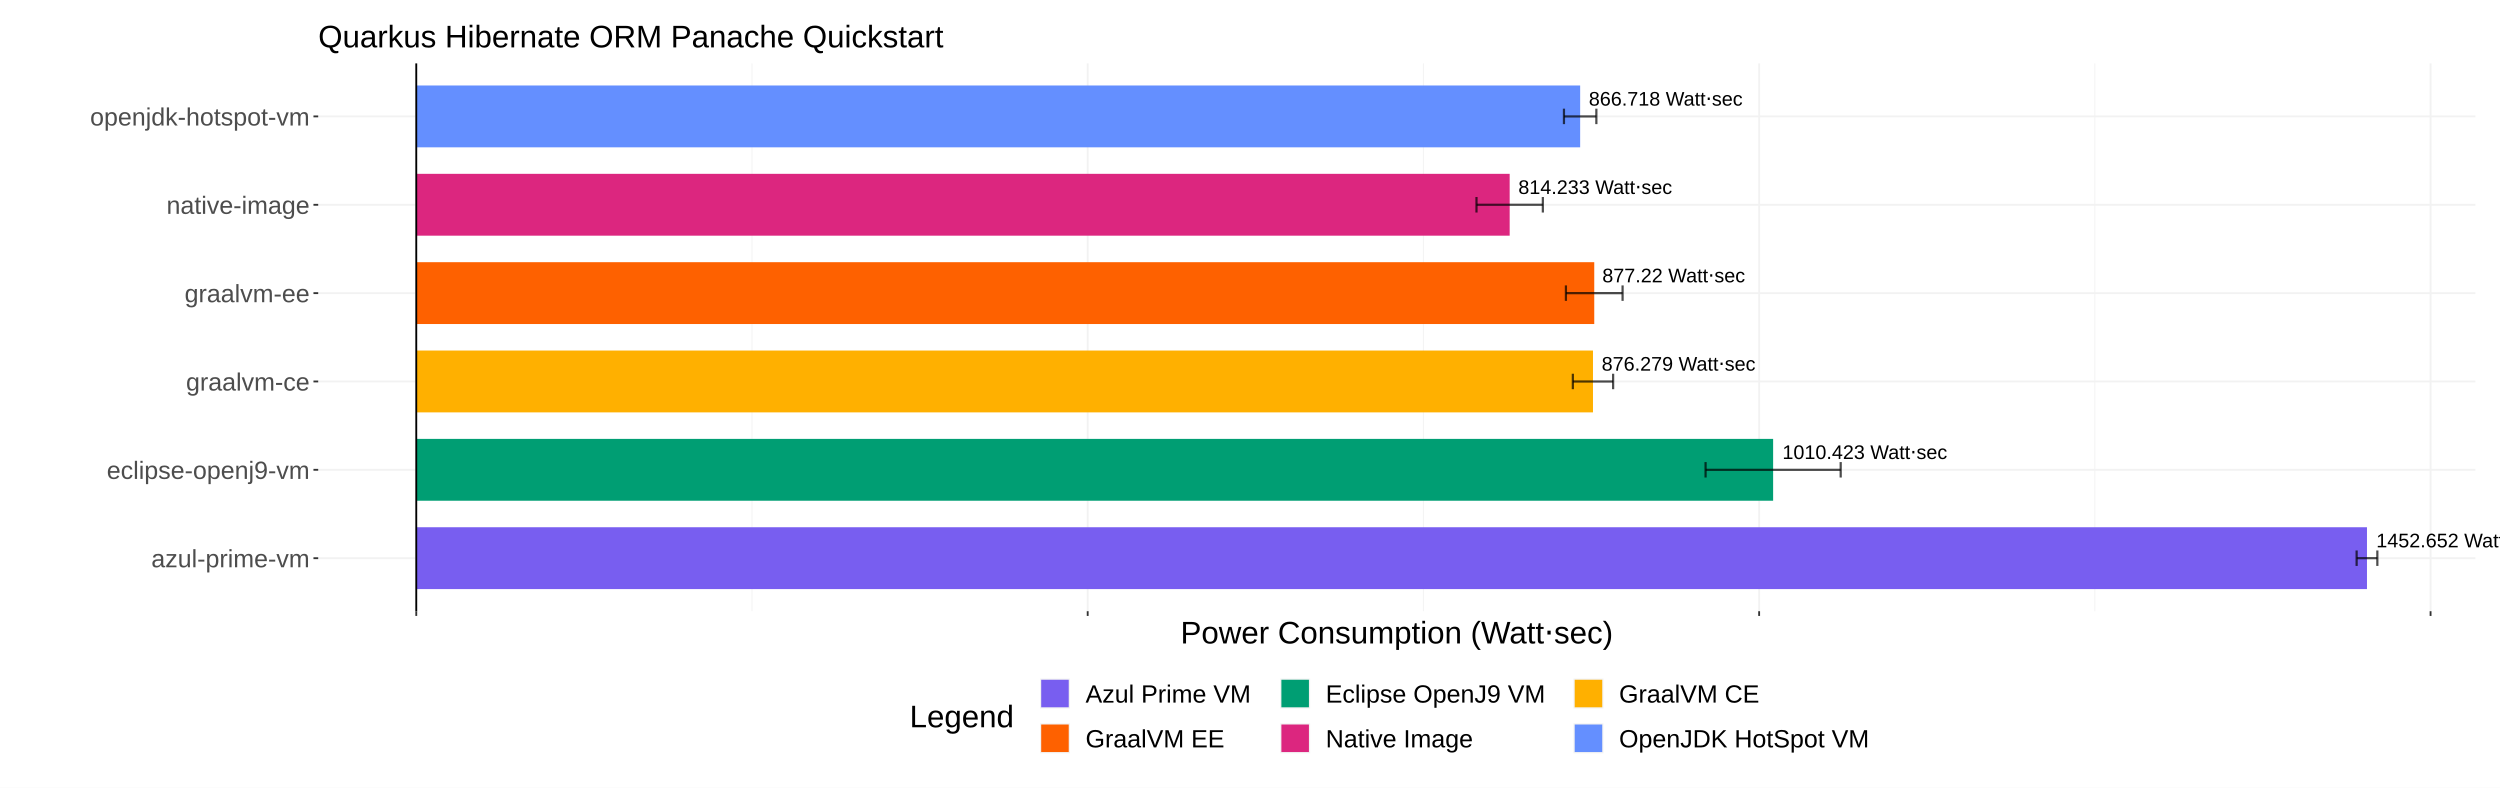
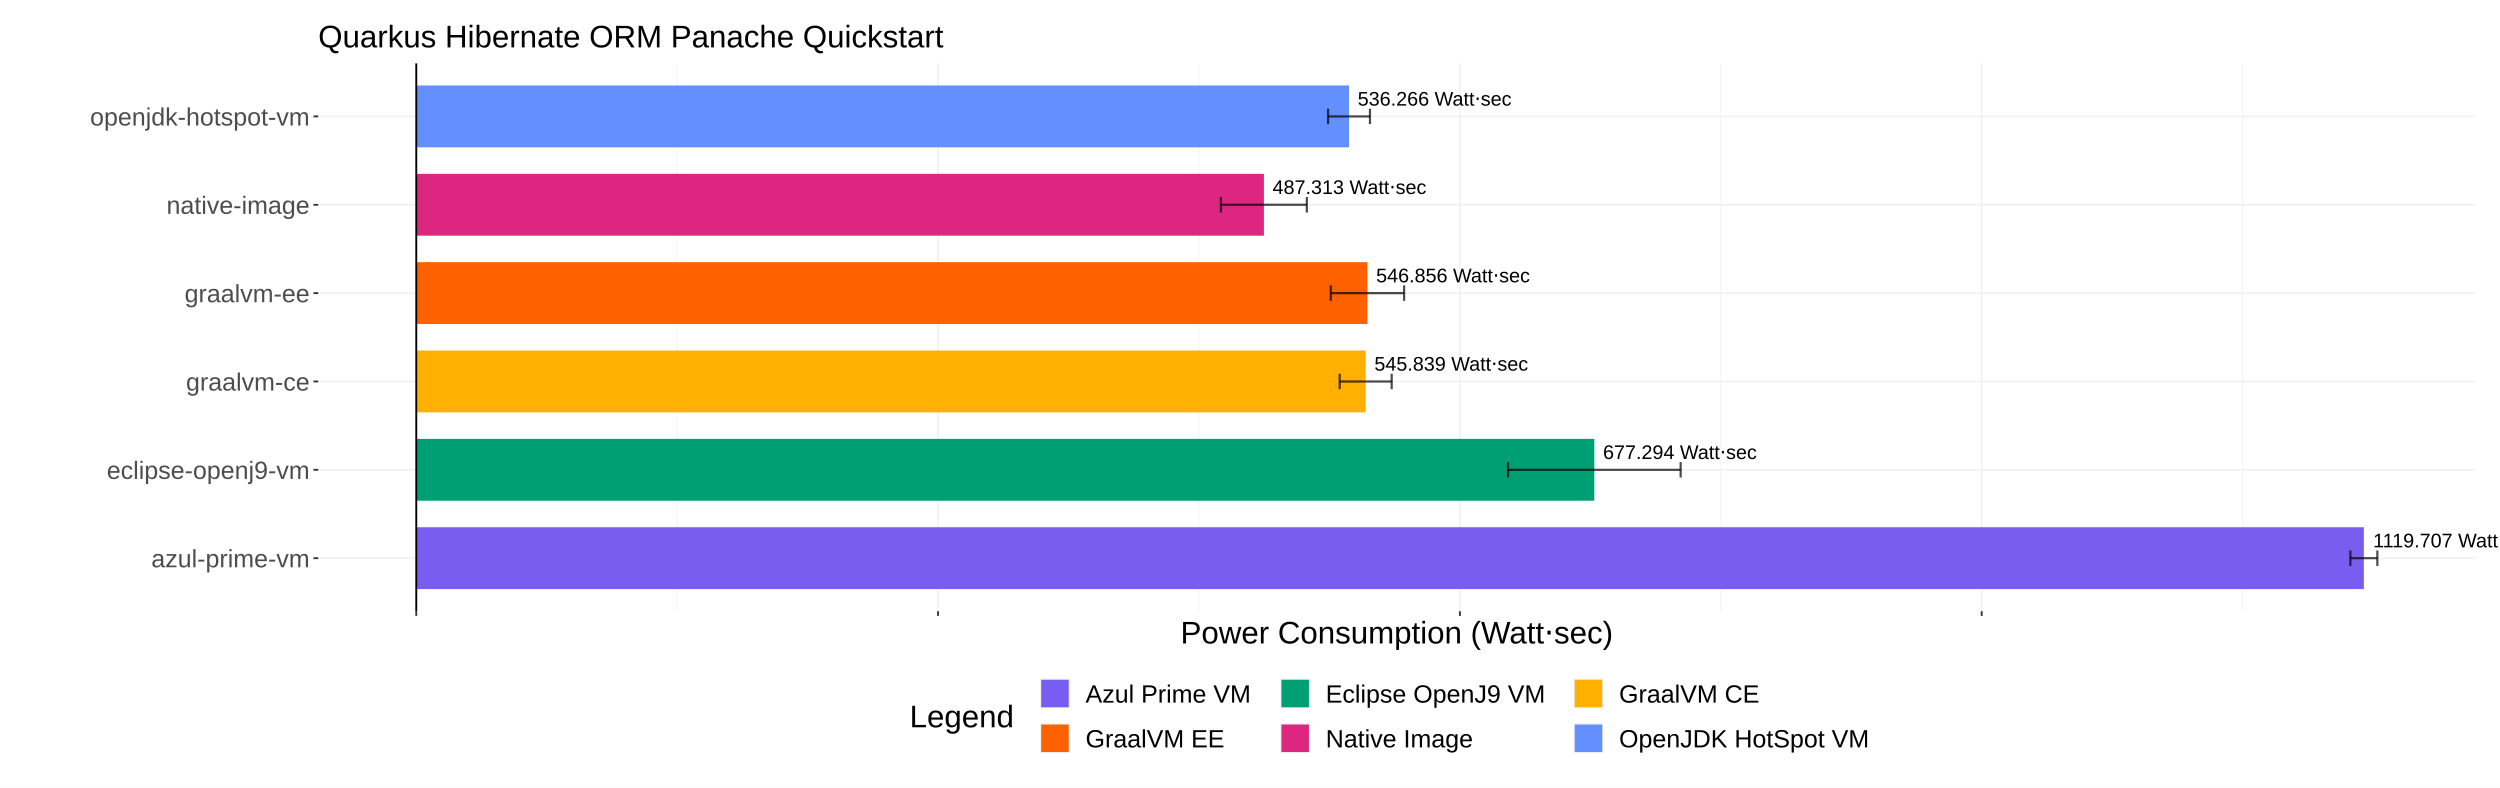
<svg xmlns="http://www.w3.org/2000/svg" class="svglite" width="1440.00pt" height="453.54pt" viewBox="0 0 1440.00 453.54">
  <defs>
    <style type="text/css">
    .svglite line, .svglite polyline, .svglite polygon, .svglite path, .svglite rect, .svglite circle {
      fill: none;
      stroke: #000000;
      stroke-linecap: round;
      stroke-linejoin: round;
      stroke-miterlimit: 10.00;
    }
    .svglite text {
      white-space: pre;
    }
  </style>
  </defs>
  <rect width="100%" height="100%" style="stroke: none; fill: #FFFFFF;" />
  <defs>
    <clipPath id="cpMC4wMHwxNDQwLjAwfDAuMDB8NDUzLjU0">
      <rect x="0.00" y="0.00" width="1440.00" height="453.54" />
    </clipPath>
  </defs>
  <g clip-path="url(#cpMC4wMHwxNDQwLjAwfDAuMDB8NDUzLjU0)">
    <rect x="0.00" y="0.00" width="1440.00" height="453.54" style="stroke-width: 1.07; stroke: #FFFFFF; fill: #FFFFFF;" />
    <rect x="183.29" y="36.52" width="1242.54" height="315.52" style="stroke-width: 1.07; stroke: none;" />
-     <polyline points="433.14,352.04 433.14,36.52 " style="stroke-width: 0.53; stroke: #F2F2F2; stroke-linecap: butt;" />
-     <polyline points="819.89,352.04 819.89,36.52 " style="stroke-width: 0.53; stroke: #F2F2F2; stroke-linecap: butt;" />
-     <polyline points="1206.63,352.04 1206.63,36.52 " style="stroke-width: 0.53; stroke: #F2F2F2; stroke-linecap: butt;" />
+     <polyline points="390.05,352.04 390.05,36.52 " style="stroke-width: 0.53; stroke: #F2F2F2; stroke-linecap: butt;" />
+     <polyline points="690.61,352.04 690.61,36.52 " style="stroke-width: 0.53; stroke: #F2F2F2; stroke-linecap: butt;" />
+     <polyline points="991.18,352.04 991.18,36.52 " style="stroke-width: 0.53; stroke: #F2F2F2; stroke-linecap: butt;" />
+     <polyline points="1291.74,352.04 1291.74,36.52 " style="stroke-width: 0.53; stroke: #F2F2F2; stroke-linecap: butt;" />
    <polyline points="183.29,321.51 1425.83,321.51 " style="stroke-width: 1.07; stroke: #F2F2F2; stroke-linecap: butt;" />
    <polyline points="183.29,270.62 1425.83,270.62 " style="stroke-width: 1.07; stroke: #F2F2F2; stroke-linecap: butt;" />
    <polyline points="183.29,219.73 1425.83,219.73 " style="stroke-width: 1.07; stroke: #F2F2F2; stroke-linecap: butt;" />
    <polyline points="183.29,168.84 1425.83,168.84 " style="stroke-width: 1.07; stroke: #F2F2F2; stroke-linecap: butt;" />
    <polyline points="183.29,117.95 1425.83,117.95 " style="stroke-width: 1.07; stroke: #F2F2F2; stroke-linecap: butt;" />
    <polyline points="183.29,67.06 1425.83,67.06 " style="stroke-width: 1.07; stroke: #F2F2F2; stroke-linecap: butt;" />
    <polyline points="239.77,352.04 239.77,36.52 " style="stroke-width: 1.07; stroke: #F2F2F2; stroke-linecap: butt;" />
-     <polyline points="626.51,352.04 626.51,36.52 " style="stroke-width: 1.07; stroke: #F2F2F2; stroke-linecap: butt;" />
-     <polyline points="1013.26,352.04 1013.26,36.52 " style="stroke-width: 1.07; stroke: #F2F2F2; stroke-linecap: butt;" />
-     <polyline points="1400.01,352.04 1400.01,36.52 " style="stroke-width: 1.07; stroke: #F2F2F2; stroke-linecap: butt;" />
-     <rect x="239.77" y="303.69" width="1123.61" height="35.62" style="stroke-width: 1.07; stroke: none; stroke-linecap: butt; stroke-linejoin: miter; fill: #785EF0;" />
-     <rect x="239.77" y="252.80" width="781.55" height="35.62" style="stroke-width: 1.07; stroke: none; stroke-linecap: butt; stroke-linejoin: miter; fill: #009E73;" />
-     <rect x="239.77" y="201.91" width="677.79" height="35.62" style="stroke-width: 1.07; stroke: none; stroke-linecap: butt; stroke-linejoin: miter; fill: #FFB000;" />
-     <rect x="239.77" y="151.02" width="678.52" height="35.62" style="stroke-width: 1.07; stroke: none; stroke-linecap: butt; stroke-linejoin: miter; fill: #FE6100;" />
-     <rect x="239.77" y="100.13" width="629.80" height="35.62" style="stroke-width: 1.07; stroke: none; stroke-linecap: butt; stroke-linejoin: miter; fill: #DC267F;" />
-     <rect x="239.77" y="49.24" width="670.40" height="35.62" style="stroke-width: 1.07; stroke: none; stroke-linecap: butt; stroke-linejoin: miter; fill: #648FFF;" />
-     <text x="1368.74" y="315.28" style="font-size: 11.38px; font-family: &quot;Liberation Sans&quot;;" textLength="107.09px" lengthAdjust="spacingAndGlyphs">1452.652 Watt⋅sec</text>
-     <text x="1026.68" y="264.39" style="font-size: 11.38px; font-family: &quot;Liberation Sans&quot;;" textLength="107.09px" lengthAdjust="spacingAndGlyphs">1010.423 Watt⋅sec</text>
-     <text x="922.56" y="213.50" style="font-size: 11.38px; font-family: &quot;Liberation Sans&quot;;" textLength="99.86px" lengthAdjust="spacingAndGlyphs">876.279 Watt⋅sec</text>
-     <text x="922.92" y="162.62" style="font-size: 11.38px; font-family: &quot;Liberation Sans&quot;;" textLength="92.62px" lengthAdjust="spacingAndGlyphs">877.22 Watt⋅sec</text>
-     <text x="874.56" y="111.73" style="font-size: 11.38px; font-family: &quot;Liberation Sans&quot;;" textLength="99.86px" lengthAdjust="spacingAndGlyphs">814.233 Watt⋅sec</text>
-     <text x="915.16" y="60.84" style="font-size: 11.38px; font-family: &quot;Liberation Sans&quot;;" textLength="99.86px" lengthAdjust="spacingAndGlyphs">866.718 Watt⋅sec</text>
+     <polyline points="540.33,352.04 540.33,36.52 " style="stroke-width: 1.07; stroke: #F2F2F2; stroke-linecap: butt;" />
+     <polyline points="840.89,352.04 840.89,36.52 " style="stroke-width: 1.07; stroke: #F2F2F2; stroke-linecap: butt;" />
+     <polyline points="1141.46,352.04 1141.46,36.52 " style="stroke-width: 1.07; stroke: #F2F2F2; stroke-linecap: butt;" />
+     <rect x="239.77" y="303.69" width="1121.81" height="35.62" style="stroke-width: 1.07; stroke: none; stroke-linecap: butt; stroke-linejoin: miter; fill: #785EF0;" />
+     <rect x="239.77" y="252.80" width="678.57" height="35.62" style="stroke-width: 1.07; stroke: none; stroke-linecap: butt; stroke-linejoin: miter; fill: #009E73;" />
+     <rect x="239.77" y="201.91" width="546.86" height="35.62" style="stroke-width: 1.07; stroke: none; stroke-linecap: butt; stroke-linejoin: miter; fill: #FFB000;" />
+     <rect x="239.77" y="151.02" width="547.88" height="35.62" style="stroke-width: 1.07; stroke: none; stroke-linecap: butt; stroke-linejoin: miter; fill: #FE6100;" />
+     <rect x="239.77" y="100.13" width="488.23" height="35.62" style="stroke-width: 1.07; stroke: none; stroke-linecap: butt; stroke-linejoin: miter; fill: #DC267F;" />
+     <rect x="239.77" y="49.24" width="537.27" height="35.62" style="stroke-width: 1.07; stroke: none; stroke-linecap: butt; stroke-linejoin: miter; fill: #648FFF;" />
+     <text x="1366.93" y="315.28" style="font-size: 11.38px; font-family: &quot;Liberation Sans&quot;;" textLength="107.09px" lengthAdjust="spacingAndGlyphs">1119.707 Watt⋅sec</text>
+     <text x="923.33" y="264.39" style="font-size: 11.38px; font-family: &quot;Liberation Sans&quot;;" textLength="99.86px" lengthAdjust="spacingAndGlyphs">677.294 Watt⋅sec</text>
+     <text x="791.63" y="213.50" style="font-size: 11.38px; font-family: &quot;Liberation Sans&quot;;" textLength="99.86px" lengthAdjust="spacingAndGlyphs">545.839 Watt⋅sec</text>
+     <text x="792.64" y="162.62" style="font-size: 11.38px; font-family: &quot;Liberation Sans&quot;;" textLength="99.86px" lengthAdjust="spacingAndGlyphs">546.856 Watt⋅sec</text>
+     <text x="732.99" y="111.73" style="font-size: 11.38px; font-family: &quot;Liberation Sans&quot;;" textLength="99.86px" lengthAdjust="spacingAndGlyphs">487.313 Watt⋅sec</text>
+     <text x="782.03" y="60.84" style="font-size: 11.38px; font-family: &quot;Liberation Sans&quot;;" textLength="99.86px" lengthAdjust="spacingAndGlyphs">536.266 Watt⋅sec</text>
    <polyline points="1369.35,325.96 1369.35,317.05 " style="stroke-width: 1.28; stroke: #000000; stroke-opacity: 0.70; stroke-linecap: butt;" />
-     <polyline points="1369.35,321.51 1357.42,321.51 " style="stroke-width: 1.28; stroke: #000000; stroke-opacity: 0.70; stroke-linecap: butt;" />
-     <polyline points="1357.42,325.96 1357.42,317.05 " style="stroke-width: 1.28; stroke: #000000; stroke-opacity: 0.70; stroke-linecap: butt;" />
-     <polyline points="1060.24,275.07 1060.24,266.16 " style="stroke-width: 1.28; stroke: #000000; stroke-opacity: 0.70; stroke-linecap: butt;" />
-     <polyline points="1060.24,270.62 982.41,270.62 " style="stroke-width: 1.28; stroke: #000000; stroke-opacity: 0.70; stroke-linecap: butt;" />
-     <polyline points="982.41,275.07 982.41,266.16 " style="stroke-width: 1.28; stroke: #000000; stroke-opacity: 0.70; stroke-linecap: butt;" />
-     <polyline points="929.16,224.18 929.16,215.27 " style="stroke-width: 1.28; stroke: #000000; stroke-opacity: 0.70; stroke-linecap: butt;" />
-     <polyline points="929.16,219.73 905.96,219.73 " style="stroke-width: 1.28; stroke: #000000; stroke-opacity: 0.70; stroke-linecap: butt;" />
-     <polyline points="905.96,224.18 905.96,215.27 " style="stroke-width: 1.28; stroke: #000000; stroke-opacity: 0.70; stroke-linecap: butt;" />
-     <polyline points="934.61,173.29 934.61,164.38 " style="stroke-width: 1.28; stroke: #000000; stroke-opacity: 0.70; stroke-linecap: butt;" />
-     <polyline points="934.61,168.84 901.97,168.84 " style="stroke-width: 1.28; stroke: #000000; stroke-opacity: 0.70; stroke-linecap: butt;" />
-     <polyline points="901.97,173.29 901.97,164.38 " style="stroke-width: 1.28; stroke: #000000; stroke-opacity: 0.70; stroke-linecap: butt;" />
-     <polyline points="888.68,122.40 888.68,113.49 " style="stroke-width: 1.28; stroke: #000000; stroke-opacity: 0.70; stroke-linecap: butt;" />
-     <polyline points="888.68,117.95 850.46,117.95 " style="stroke-width: 1.28; stroke: #000000; stroke-opacity: 0.70; stroke-linecap: butt;" />
-     <polyline points="850.46,122.40 850.46,113.49 " style="stroke-width: 1.28; stroke: #000000; stroke-opacity: 0.70; stroke-linecap: butt;" />
-     <polyline points="919.50,71.51 919.50,62.60 " style="stroke-width: 1.28; stroke: #000000; stroke-opacity: 0.70; stroke-linecap: butt;" />
-     <polyline points="919.50,67.06 900.84,67.06 " style="stroke-width: 1.28; stroke: #000000; stroke-opacity: 0.70; stroke-linecap: butt;" />
-     <polyline points="900.84,71.51 900.84,62.60 " style="stroke-width: 1.28; stroke: #000000; stroke-opacity: 0.70; stroke-linecap: butt;" />
+     <polyline points="1369.35,321.51 1353.81,321.51 " style="stroke-width: 1.28; stroke: #000000; stroke-opacity: 0.70; stroke-linecap: butt;" />
+     <polyline points="1353.81,325.96 1353.81,317.05 " style="stroke-width: 1.28; stroke: #000000; stroke-opacity: 0.70; stroke-linecap: butt;" />
+     <polyline points="968.06,275.07 968.06,266.16 " style="stroke-width: 1.28; stroke: #000000; stroke-opacity: 0.70; stroke-linecap: butt;" />
+     <polyline points="968.06,270.62 868.61,270.62 " style="stroke-width: 1.28; stroke: #000000; stroke-opacity: 0.70; stroke-linecap: butt;" />
+     <polyline points="868.61,275.07 868.61,266.16 " style="stroke-width: 1.28; stroke: #000000; stroke-opacity: 0.70; stroke-linecap: butt;" />
+     <polyline points="801.61,224.18 801.61,215.27 " style="stroke-width: 1.28; stroke: #000000; stroke-opacity: 0.70; stroke-linecap: butt;" />
+     <polyline points="801.61,219.73 771.66,219.73 " style="stroke-width: 1.28; stroke: #000000; stroke-opacity: 0.70; stroke-linecap: butt;" />
+     <polyline points="771.66,224.18 771.66,215.27 " style="stroke-width: 1.28; stroke: #000000; stroke-opacity: 0.70; stroke-linecap: butt;" />
+     <polyline points="808.78,173.29 808.78,164.38 " style="stroke-width: 1.28; stroke: #000000; stroke-opacity: 0.70; stroke-linecap: butt;" />
+     <polyline points="808.78,168.84 766.53,168.84 " style="stroke-width: 1.28; stroke: #000000; stroke-opacity: 0.70; stroke-linecap: butt;" />
+     <polyline points="766.53,173.29 766.53,164.38 " style="stroke-width: 1.28; stroke: #000000; stroke-opacity: 0.70; stroke-linecap: butt;" />
+     <polyline points="752.74,122.40 752.74,113.49 " style="stroke-width: 1.28; stroke: #000000; stroke-opacity: 0.70; stroke-linecap: butt;" />
+     <polyline points="752.74,117.95 703.25,117.95 " style="stroke-width: 1.28; stroke: #000000; stroke-opacity: 0.70; stroke-linecap: butt;" />
+     <polyline points="703.25,122.40 703.25,113.49 " style="stroke-width: 1.28; stroke: #000000; stroke-opacity: 0.70; stroke-linecap: butt;" />
+     <polyline points="789.10,71.51 789.10,62.60 " style="stroke-width: 1.28; stroke: #000000; stroke-opacity: 0.70; stroke-linecap: butt;" />
+     <polyline points="789.10,67.06 764.98,67.06 " style="stroke-width: 1.28; stroke: #000000; stroke-opacity: 0.70; stroke-linecap: butt;" />
+     <polyline points="764.98,71.51 764.98,62.60 " style="stroke-width: 1.28; stroke: #000000; stroke-opacity: 0.70; stroke-linecap: butt;" />
    <line x1="239.77" y1="352.04" x2="239.77" y2="36.52" style="stroke-width: 1.07; stroke-linecap: butt;" />
    <text x="178.36" y="326.75" text-anchor="end" style="font-size: 14.40px;fill: #4D4D4D; font-family: &quot;Liberation Sans&quot;;" textLength="103.95px" lengthAdjust="spacingAndGlyphs">azul-prime-vm</text>
    <text x="178.36" y="275.86" text-anchor="end" style="font-size: 14.40px;fill: #4D4D4D; font-family: &quot;Liberation Sans&quot;;" textLength="132.12px" lengthAdjust="spacingAndGlyphs">eclipse-openj9-vm</text>
    <text x="178.36" y="224.97" text-anchor="end" style="font-size: 14.40px;fill: #4D4D4D; font-family: &quot;Liberation Sans&quot;;" textLength="81.19px" lengthAdjust="spacingAndGlyphs">graalvm-ce</text>
    <text x="178.36" y="174.08" text-anchor="end" style="font-size: 14.40px;fill: #4D4D4D; font-family: &quot;Liberation Sans&quot;;" textLength="82.13px" lengthAdjust="spacingAndGlyphs">graalvm-ee</text>
    <text x="178.36" y="123.19" text-anchor="end" style="font-size: 14.40px;fill: #4D4D4D; font-family: &quot;Liberation Sans&quot;;" textLength="94.98px" lengthAdjust="spacingAndGlyphs">native-image</text>
    <text x="178.36" y="72.30" text-anchor="end" style="font-size: 14.40px;fill: #4D4D4D; font-family: &quot;Liberation Sans&quot;;" textLength="144.58px" lengthAdjust="spacingAndGlyphs">openjdk-hotspot-vm</text>
    <polyline points="180.55,321.51 183.29,321.51 " style="stroke-width: 1.07; stroke: #333333; stroke-linecap: butt;" />
    <polyline points="180.55,270.62 183.29,270.62 " style="stroke-width: 1.07; stroke: #333333; stroke-linecap: butt;" />
    <polyline points="180.55,219.73 183.29,219.73 " style="stroke-width: 1.07; stroke: #333333; stroke-linecap: butt;" />
    <polyline points="180.55,168.84 183.29,168.84 " style="stroke-width: 1.07; stroke: #333333; stroke-linecap: butt;" />
    <polyline points="180.55,117.95 183.29,117.95 " style="stroke-width: 1.07; stroke: #333333; stroke-linecap: butt;" />
    <polyline points="180.55,67.06 183.29,67.06 " style="stroke-width: 1.07; stroke: #333333; stroke-linecap: butt;" />
    <polyline points="239.77,354.78 239.77,352.04 " style="stroke-width: 1.07; stroke: #333333; stroke-linecap: butt;" />
-     <polyline points="626.51,354.78 626.51,352.04 " style="stroke-width: 1.07; stroke: #333333; stroke-linecap: butt;" />
-     <polyline points="1013.26,354.78 1013.26,352.04 " style="stroke-width: 1.07; stroke: #333333; stroke-linecap: butt;" />
-     <polyline points="1400.01,354.78 1400.01,352.04 " style="stroke-width: 1.07; stroke: #333333; stroke-linecap: butt;" />
+     <polyline points="540.33,354.78 540.33,352.04 " style="stroke-width: 1.07; stroke: #333333; stroke-linecap: butt;" />
+     <polyline points="840.89,354.78 840.89,352.04 " style="stroke-width: 1.07; stroke: #333333; stroke-linecap: butt;" />
+     <polyline points="1141.46,354.78 1141.46,352.04 " style="stroke-width: 1.07; stroke: #333333; stroke-linecap: butt;" />
    <text x="804.56" y="370.64" text-anchor="middle" style="font-size: 18.00px; font-family: &quot;Liberation Sans&quot;;" textLength="276.99px" lengthAdjust="spacingAndGlyphs">Power Consumption (Watt⋅sec)</text>
    <rect x="518.46" y="385.35" width="572.20" height="54.02" style="stroke-width: 1.07; stroke: none; fill: #FFFFFF;" />
    <text x="523.94" y="418.92" style="font-size: 18.00px; font-family: &quot;Liberation Sans&quot;;" textLength="66.12px" lengthAdjust="spacingAndGlyphs">Legend</text>
    <rect x="599.02" y="390.83" width="17.28" height="17.28" style="stroke-width: 1.07; stroke: none; fill: #F2F2F2;" />
    <rect x="599.73" y="391.54" width="15.86" height="15.86" style="stroke-width: 1.07; stroke: none; stroke-linecap: butt; stroke-linejoin: miter; fill: #785EF0;" />
    <rect x="737.37" y="390.83" width="17.28" height="17.28" style="stroke-width: 1.07; stroke: none; fill: #F2F2F2;" />
    <rect x="738.08" y="391.54" width="15.86" height="15.86" style="stroke-width: 1.07; stroke: none; stroke-linecap: butt; stroke-linejoin: miter; fill: #009E73;" />
    <rect x="906.32" y="390.83" width="17.28" height="17.28" style="stroke-width: 1.07; stroke: none; fill: #F2F2F2;" />
    <rect x="907.03" y="391.54" width="15.86" height="15.86" style="stroke-width: 1.07; stroke: none; stroke-linecap: butt; stroke-linejoin: miter; fill: #FFB000;" />
    <rect x="599.02" y="416.61" width="17.28" height="17.28" style="stroke-width: 1.07; stroke: none; fill: #F2F2F2;" />
    <rect x="599.73" y="417.32" width="15.86" height="15.86" style="stroke-width: 1.07; stroke: none; stroke-linecap: butt; stroke-linejoin: miter; fill: #FE6100;" />
    <rect x="737.37" y="416.61" width="17.28" height="17.28" style="stroke-width: 1.07; stroke: none; fill: #F2F2F2;" />
    <rect x="738.08" y="417.32" width="15.86" height="15.86" style="stroke-width: 1.07; stroke: none; stroke-linecap: butt; stroke-linejoin: miter; fill: #DC267F;" />
    <rect x="906.32" y="416.61" width="17.28" height="17.28" style="stroke-width: 1.07; stroke: none; fill: #F2F2F2;" />
    <rect x="907.03" y="417.32" width="15.86" height="15.86" style="stroke-width: 1.07; stroke: none; stroke-linecap: butt; stroke-linejoin: miter; fill: #648FFF;" />
    <text x="625.27" y="404.71" style="font-size: 14.40px; font-family: &quot;Liberation Sans&quot;;" textLength="103.13px" lengthAdjust="spacingAndGlyphs">Azul Prime VM</text>
    <text x="763.61" y="404.71" style="font-size: 14.40px; font-family: &quot;Liberation Sans&quot;;" textLength="133.74px" lengthAdjust="spacingAndGlyphs">Eclipse OpenJ9 VM</text>
    <text x="932.57" y="404.71" style="font-size: 14.40px; font-family: &quot;Liberation Sans&quot;;" textLength="84.69px" lengthAdjust="spacingAndGlyphs">GraalVM CE</text>
    <text x="625.27" y="430.50" style="font-size: 14.40px; font-family: &quot;Liberation Sans&quot;;" textLength="83.73px" lengthAdjust="spacingAndGlyphs">GraalVM EE</text>
    <text x="763.61" y="430.50" style="font-size: 14.40px; font-family: &quot;Liberation Sans&quot;;" textLength="96.25px" lengthAdjust="spacingAndGlyphs">Native Image</text>
    <text x="932.57" y="430.50" style="font-size: 14.40px; font-family: &quot;Liberation Sans&quot;;" textLength="152.61px" lengthAdjust="spacingAndGlyphs">OpenJDK HotSpot VM</text>
    <text x="183.29" y="27.30" style="font-size: 18.00px; font-family: &quot;Liberation Sans&quot;;" textLength="397.17px" lengthAdjust="spacingAndGlyphs">Quarkus Hibernate ORM Panache Quickstart</text>
  </g>
</svg>
